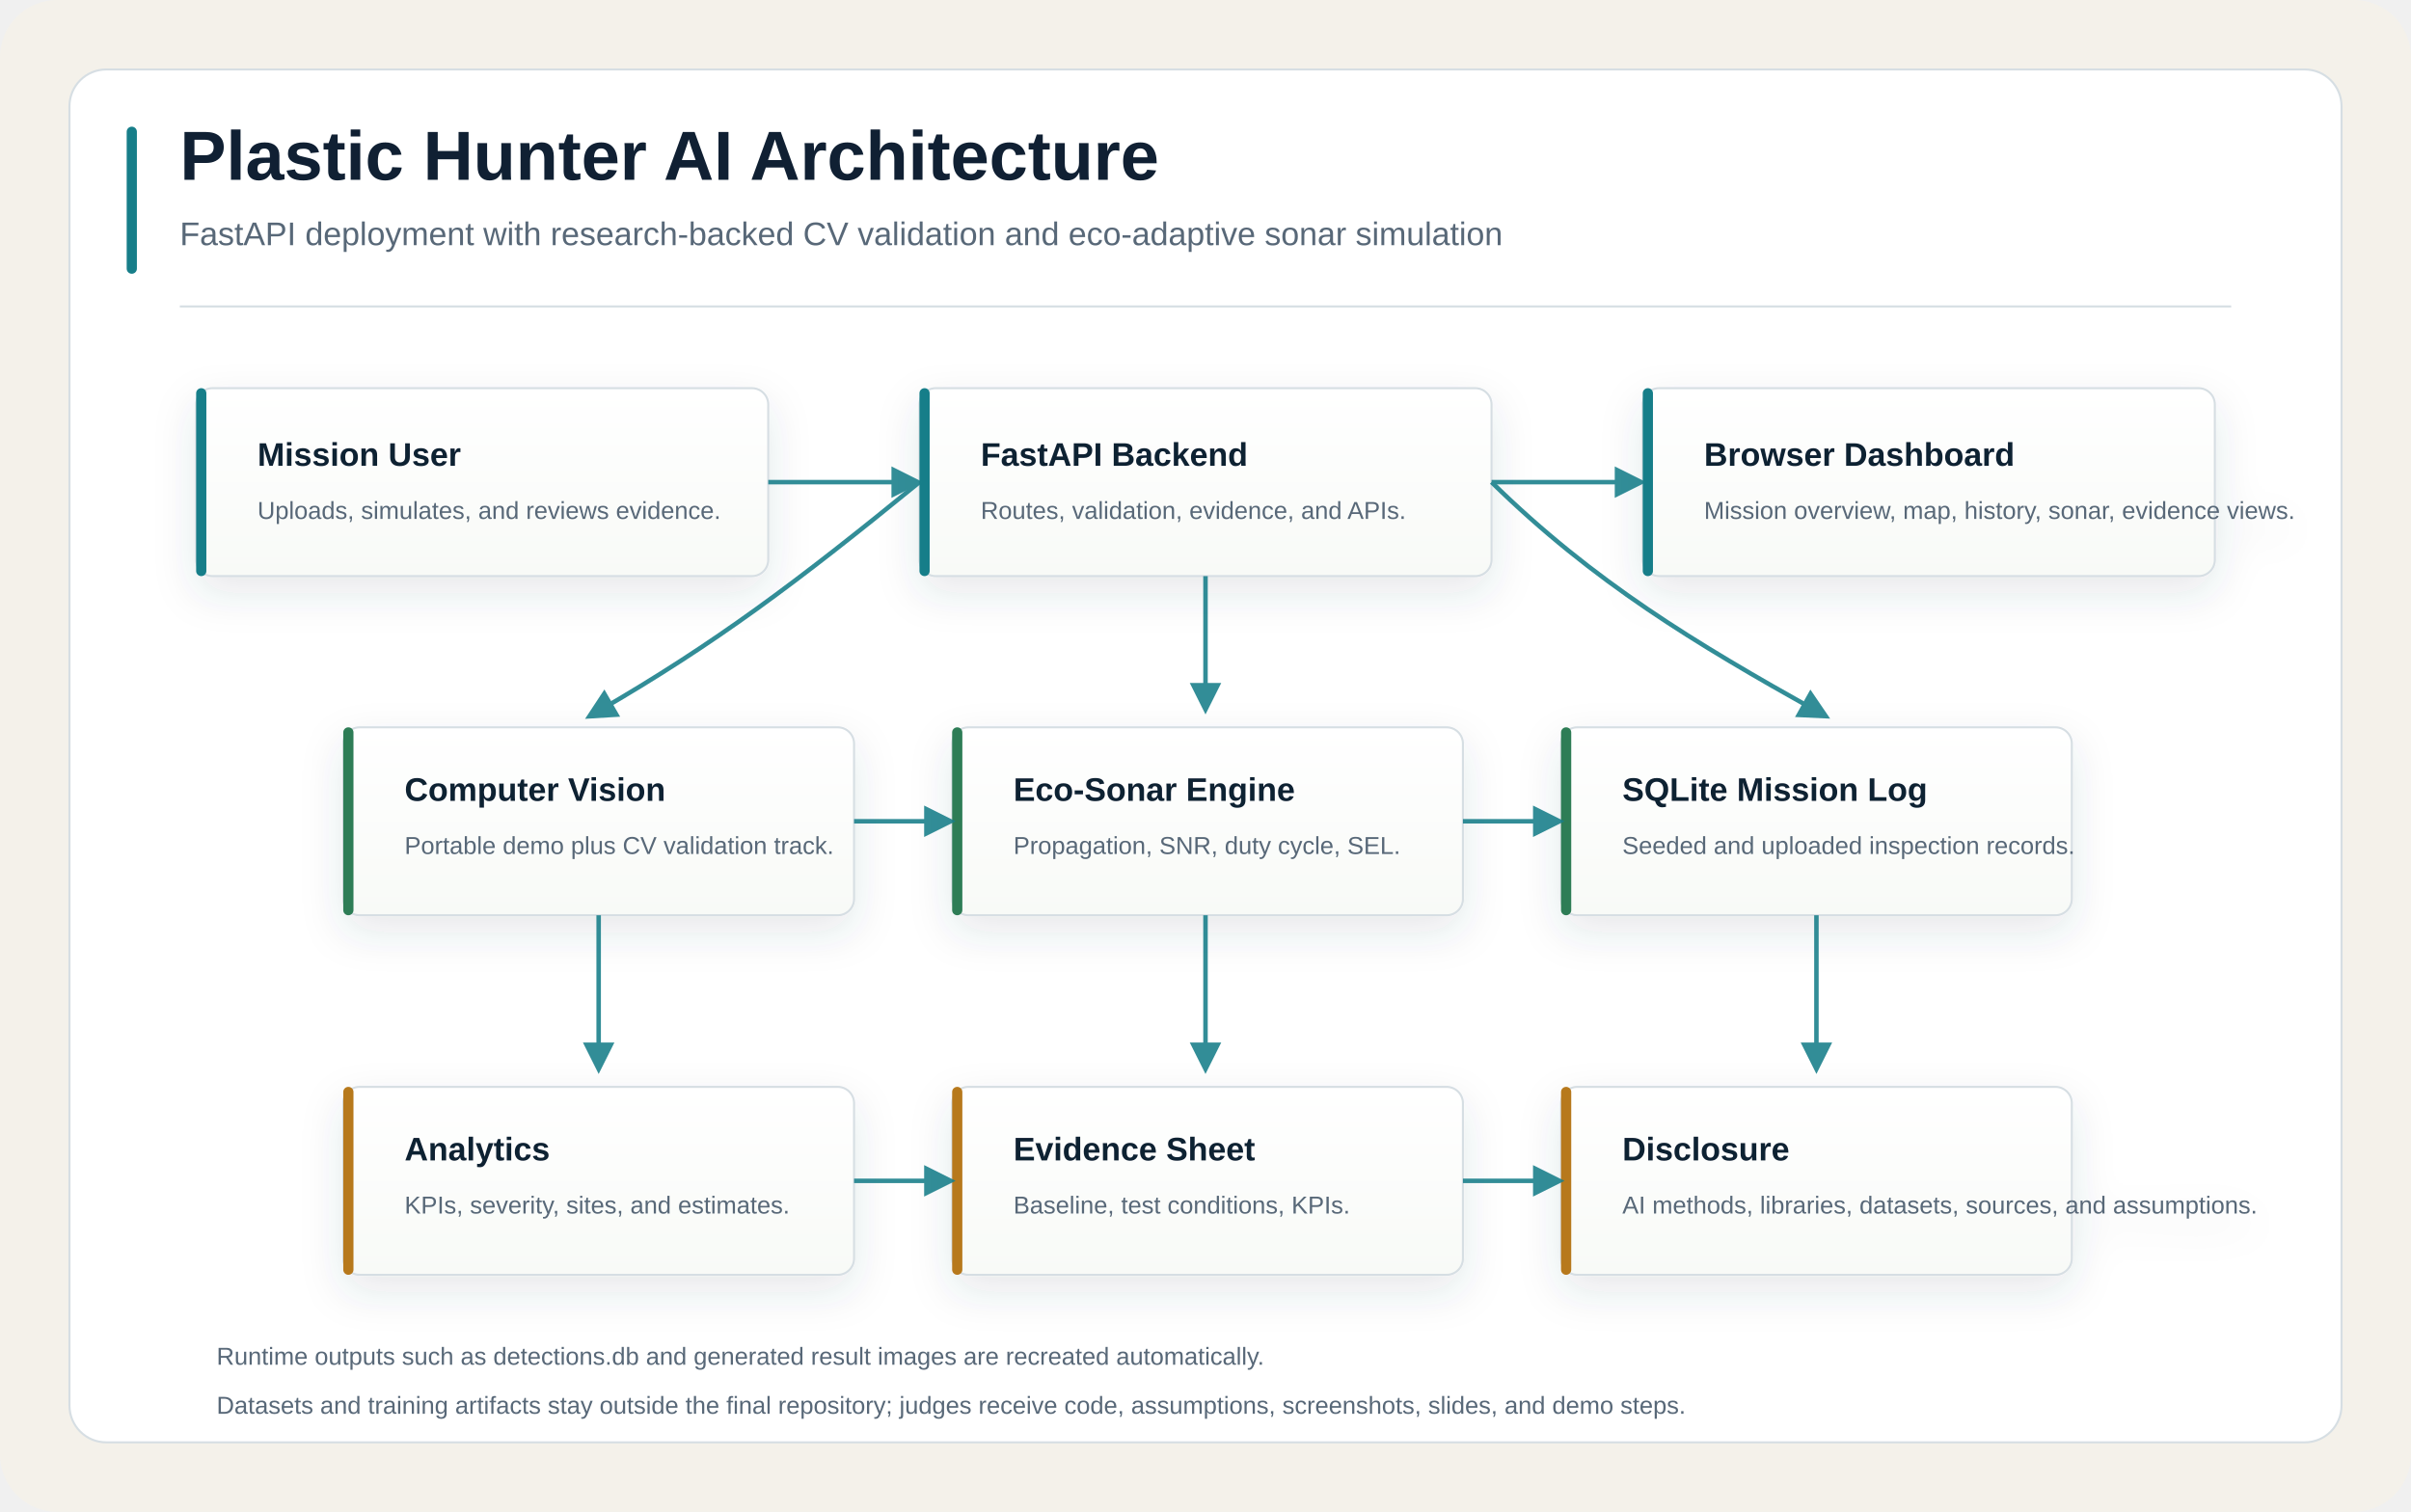
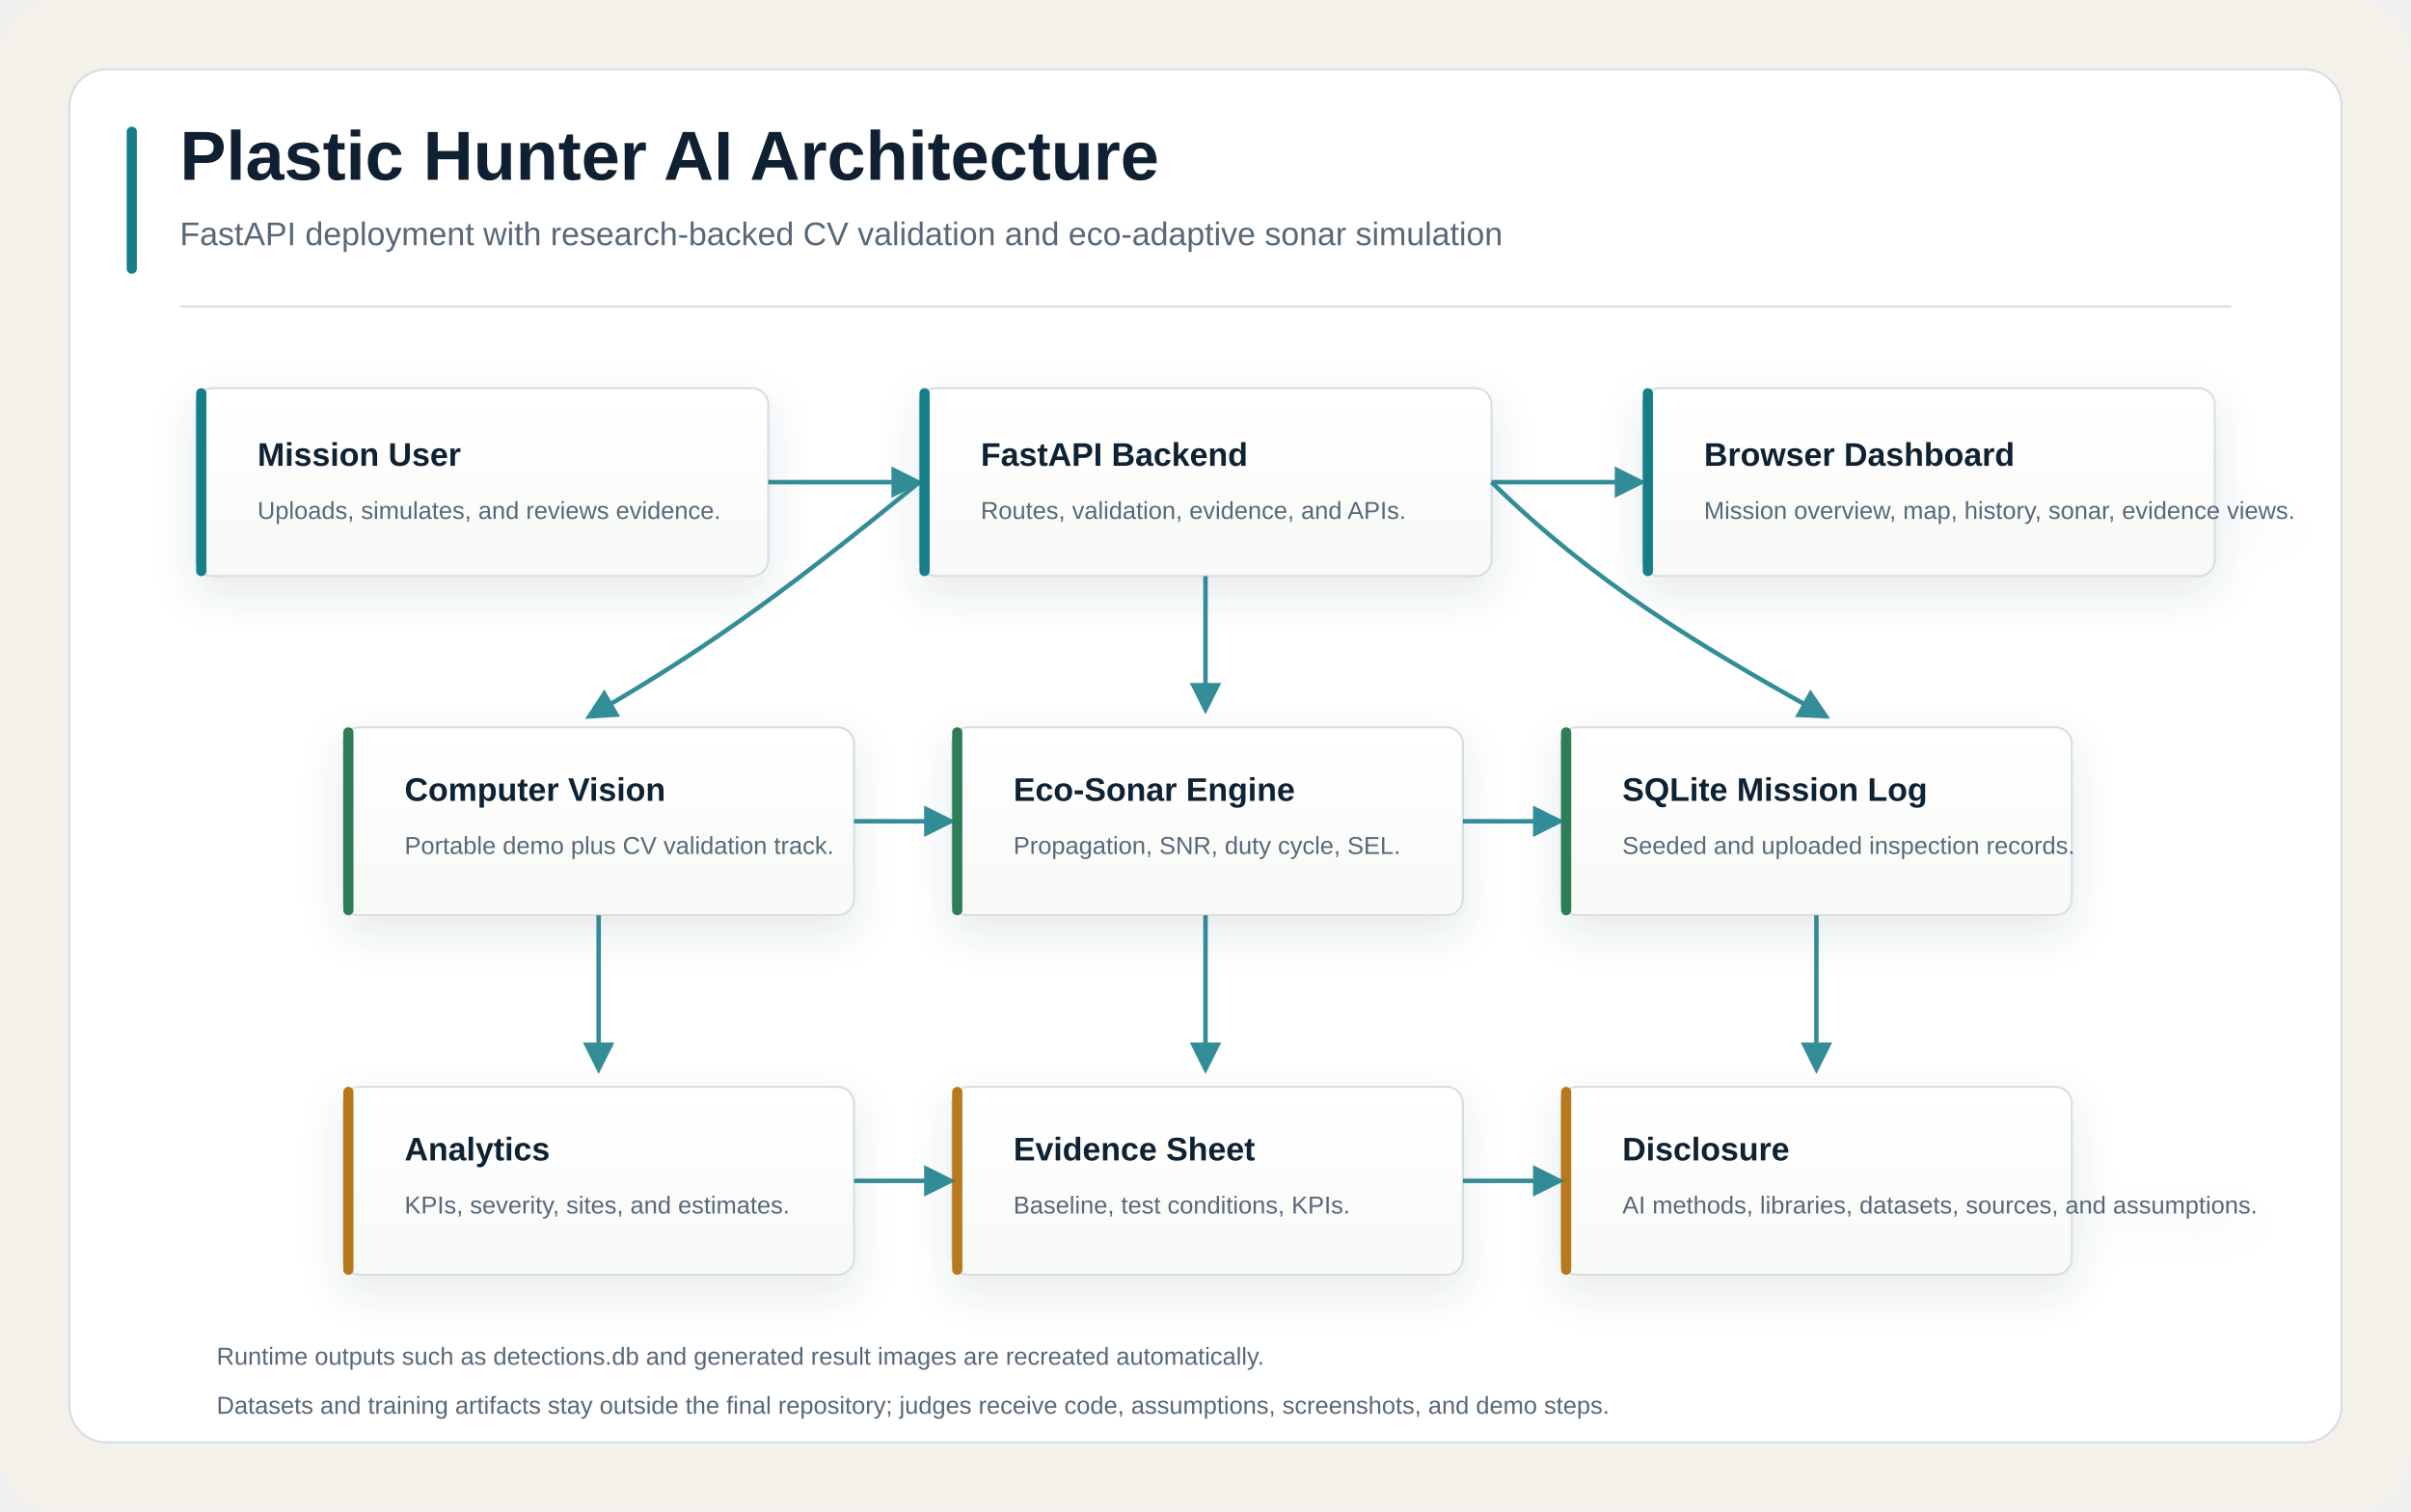
<svg xmlns="http://www.w3.org/2000/svg" width="1180" height="740" viewBox="0 0 1180 740" role="img" aria-labelledby="title desc">
  <defs>
    <linearGradient id="accent" x1="0" y1="0" x2="1" y2="0">
      <stop offset="0%" stop-color="#177e89" />
      <stop offset="100%" stop-color="#2f7d57" />
    </linearGradient>
    <linearGradient id="nodeFill" x1="0" y1="0" x2="0" y2="1">
      <stop offset="0%" stop-color="#ffffff" />
      <stop offset="100%" stop-color="#f8faf7" />
    </linearGradient>
    <filter id="softShadow" x="-10%" y="-20%" width="120%" height="150%">
      <feDropShadow dx="0" dy="8" stdDeviation="10" flood-color="#41515c" flood-opacity="0.12" />
    </filter>
    <marker id="arrow" viewBox="0 0 10 10" refX="5" refY="5" markerWidth="7" markerHeight="7" orient="auto">
      <path d="M0,0 L10,5 L0,10 z" fill="#177e89" />
    </marker>
  </defs>
  <rect width="1180" height="740" rx="28" fill="#f4f1ea" />
  <rect x="34" y="34" width="1112" height="672" rx="18" fill="#ffffff" stroke="#d6dee3" />
  <rect x="62" y="62" width="5" height="72" rx="2.5" fill="#177e89" />
  <text x="88" y="88" font-family="Aptos Display, Segoe UI, Arial, sans-serif" font-size="34" font-weight="800" fill="#102033">Plastic Hunter AI Architecture</text>
  <text x="88" y="120" font-family="Aptos, Segoe UI, Arial, sans-serif" font-size="16" fill="#586878">FastAPI deployment with research-backed CV validation and eco-adaptive sonar simulation</text>
  <line x1="88" y1="150" x2="1092" y2="150" stroke="#d6dee3" stroke-width="1" />
  <g font-family="Aptos, Segoe UI, Arial, sans-serif" filter="url(#softShadow)">
    <g transform="translate(96 190)">
      <rect width="280" height="92" rx="8" fill="url(#nodeFill)" stroke="#d6dee3" />
      <rect x="0" y="0" width="5" height="92" rx="2.5" fill="#177e89" />
      <text x="30" y="38" font-size="16" font-weight="800" fill="#102033">Mission User</text>
      <text x="30" y="64" font-size="12" fill="#586878">Uploads, simulates, and reviews evidence.</text>
    </g>
    <g transform="translate(450 190)">
      <rect width="280" height="92" rx="8" fill="url(#nodeFill)" stroke="#d6dee3" />
      <rect x="0" y="0" width="5" height="92" rx="2.5" fill="#177e89" />
      <text x="30" y="38" font-size="16" font-weight="800" fill="#102033">FastAPI Backend</text>
      <text x="30" y="64" font-size="12" fill="#586878">Routes, validation, evidence, and APIs.</text>
    </g>
    <g transform="translate(804 190)">
      <rect width="280" height="92" rx="8" fill="url(#nodeFill)" stroke="#d6dee3" />
      <rect x="0" y="0" width="5" height="92" rx="2.5" fill="#177e89" />
      <text x="30" y="38" font-size="16" font-weight="800" fill="#102033">Browser Dashboard</text>
      <text x="30" y="64" font-size="12" fill="#586878">Mission overview, map, history, sonar, evidence views.</text>
    </g>
    <g transform="translate(168 356)">
      <rect width="250" height="92" rx="8" fill="url(#nodeFill)" stroke="#d6dee3" />
      <rect x="0" y="0" width="5" height="92" rx="2.5" fill="#2f7d57" />
      <text x="30" y="36" font-size="16" font-weight="800" fill="#102033">Computer Vision</text>
      <text x="30" y="62" font-size="12" fill="#586878">Portable demo plus CV validation track.</text>
    </g>
    <g transform="translate(466 356)">
      <rect width="250" height="92" rx="8" fill="url(#nodeFill)" stroke="#d6dee3" />
      <rect x="0" y="0" width="5" height="92" rx="2.5" fill="#2f7d57" />
      <text x="30" y="36" font-size="16" font-weight="800" fill="#102033">Eco-Sonar Engine</text>
      <text x="30" y="62" font-size="12" fill="#586878">Propagation, SNR, duty cycle, SEL.</text>
    </g>
    <g transform="translate(764 356)">
      <rect width="250" height="92" rx="8" fill="url(#nodeFill)" stroke="#d6dee3" />
      <rect x="0" y="0" width="5" height="92" rx="2.5" fill="#2f7d57" />
      <text x="30" y="36" font-size="16" font-weight="800" fill="#102033">SQLite Mission Log</text>
      <text x="30" y="62" font-size="12" fill="#586878">Seeded and uploaded inspection records.</text>
    </g>
    <g transform="translate(168 532)">
      <rect width="250" height="92" rx="8" fill="url(#nodeFill)" stroke="#d6dee3" />
      <rect x="0" y="0" width="5" height="92" rx="2.5" fill="#b7791f" />
      <text x="30" y="36" font-size="16" font-weight="800" fill="#102033">Analytics</text>
      <text x="30" y="62" font-size="12" fill="#586878">KPIs, severity, sites, and estimates.</text>
    </g>
    <g transform="translate(466 532)">
      <rect width="250" height="92" rx="8" fill="url(#nodeFill)" stroke="#d6dee3" />
      <rect x="0" y="0" width="5" height="92" rx="2.5" fill="#b7791f" />
      <text x="30" y="36" font-size="16" font-weight="800" fill="#102033">Evidence Sheet</text>
      <text x="30" y="62" font-size="12" fill="#586878">Baseline, test conditions, KPIs.</text>
    </g>
    <g transform="translate(764 532)">
      <rect width="250" height="92" rx="8" fill="url(#nodeFill)" stroke="#d6dee3" />
      <rect x="0" y="0" width="5" height="92" rx="2.5" fill="#b7791f" />
      <text x="30" y="36" font-size="16" font-weight="800" fill="#102033">Disclosure</text>
      <text x="30" y="62" font-size="12" fill="#586878">AI methods, libraries, datasets, sources, and assumptions.</text>
    </g>
  </g>
  <g stroke="#177e89" stroke-width="2.2" fill="none" marker-end="url(#arrow)" opacity="0.88">
    <path d="M376 236 H444" />
    <path d="M730 236 H798" />
    <path d="M590 282 V342" />
    <path d="M590 448 V518" />
    <path d="M293 448 V518" />
    <path d="M889 448 V518" />
    <path d="M450 236 C390 285 350 315 293 348" />
    <path d="M730 236 C780 285 830 315 889 348" />
    <path d="M418 402 H460" />
    <path d="M716 402 H758" />
    <path d="M418 578 H460" />
    <path d="M716 578 H758" />
  </g>
  <g font-family="Aptos, Segoe UI, Arial, sans-serif" font-size="12" fill="#586878">
    <text x="106" y="668">Runtime outputs such as detections.db and generated result images are recreated automatically.</text>
-     <text x="106" y="692">Datasets and training artifacts stay outside the final repository; judges receive code, assumptions, screenshots, slides, and demo steps.</text>
+     <text x="106" y="692">Datasets and training artifacts stay outside the final repository; judges receive code, assumptions, screenshots, and demo steps.</text>
  </g>
</svg>
